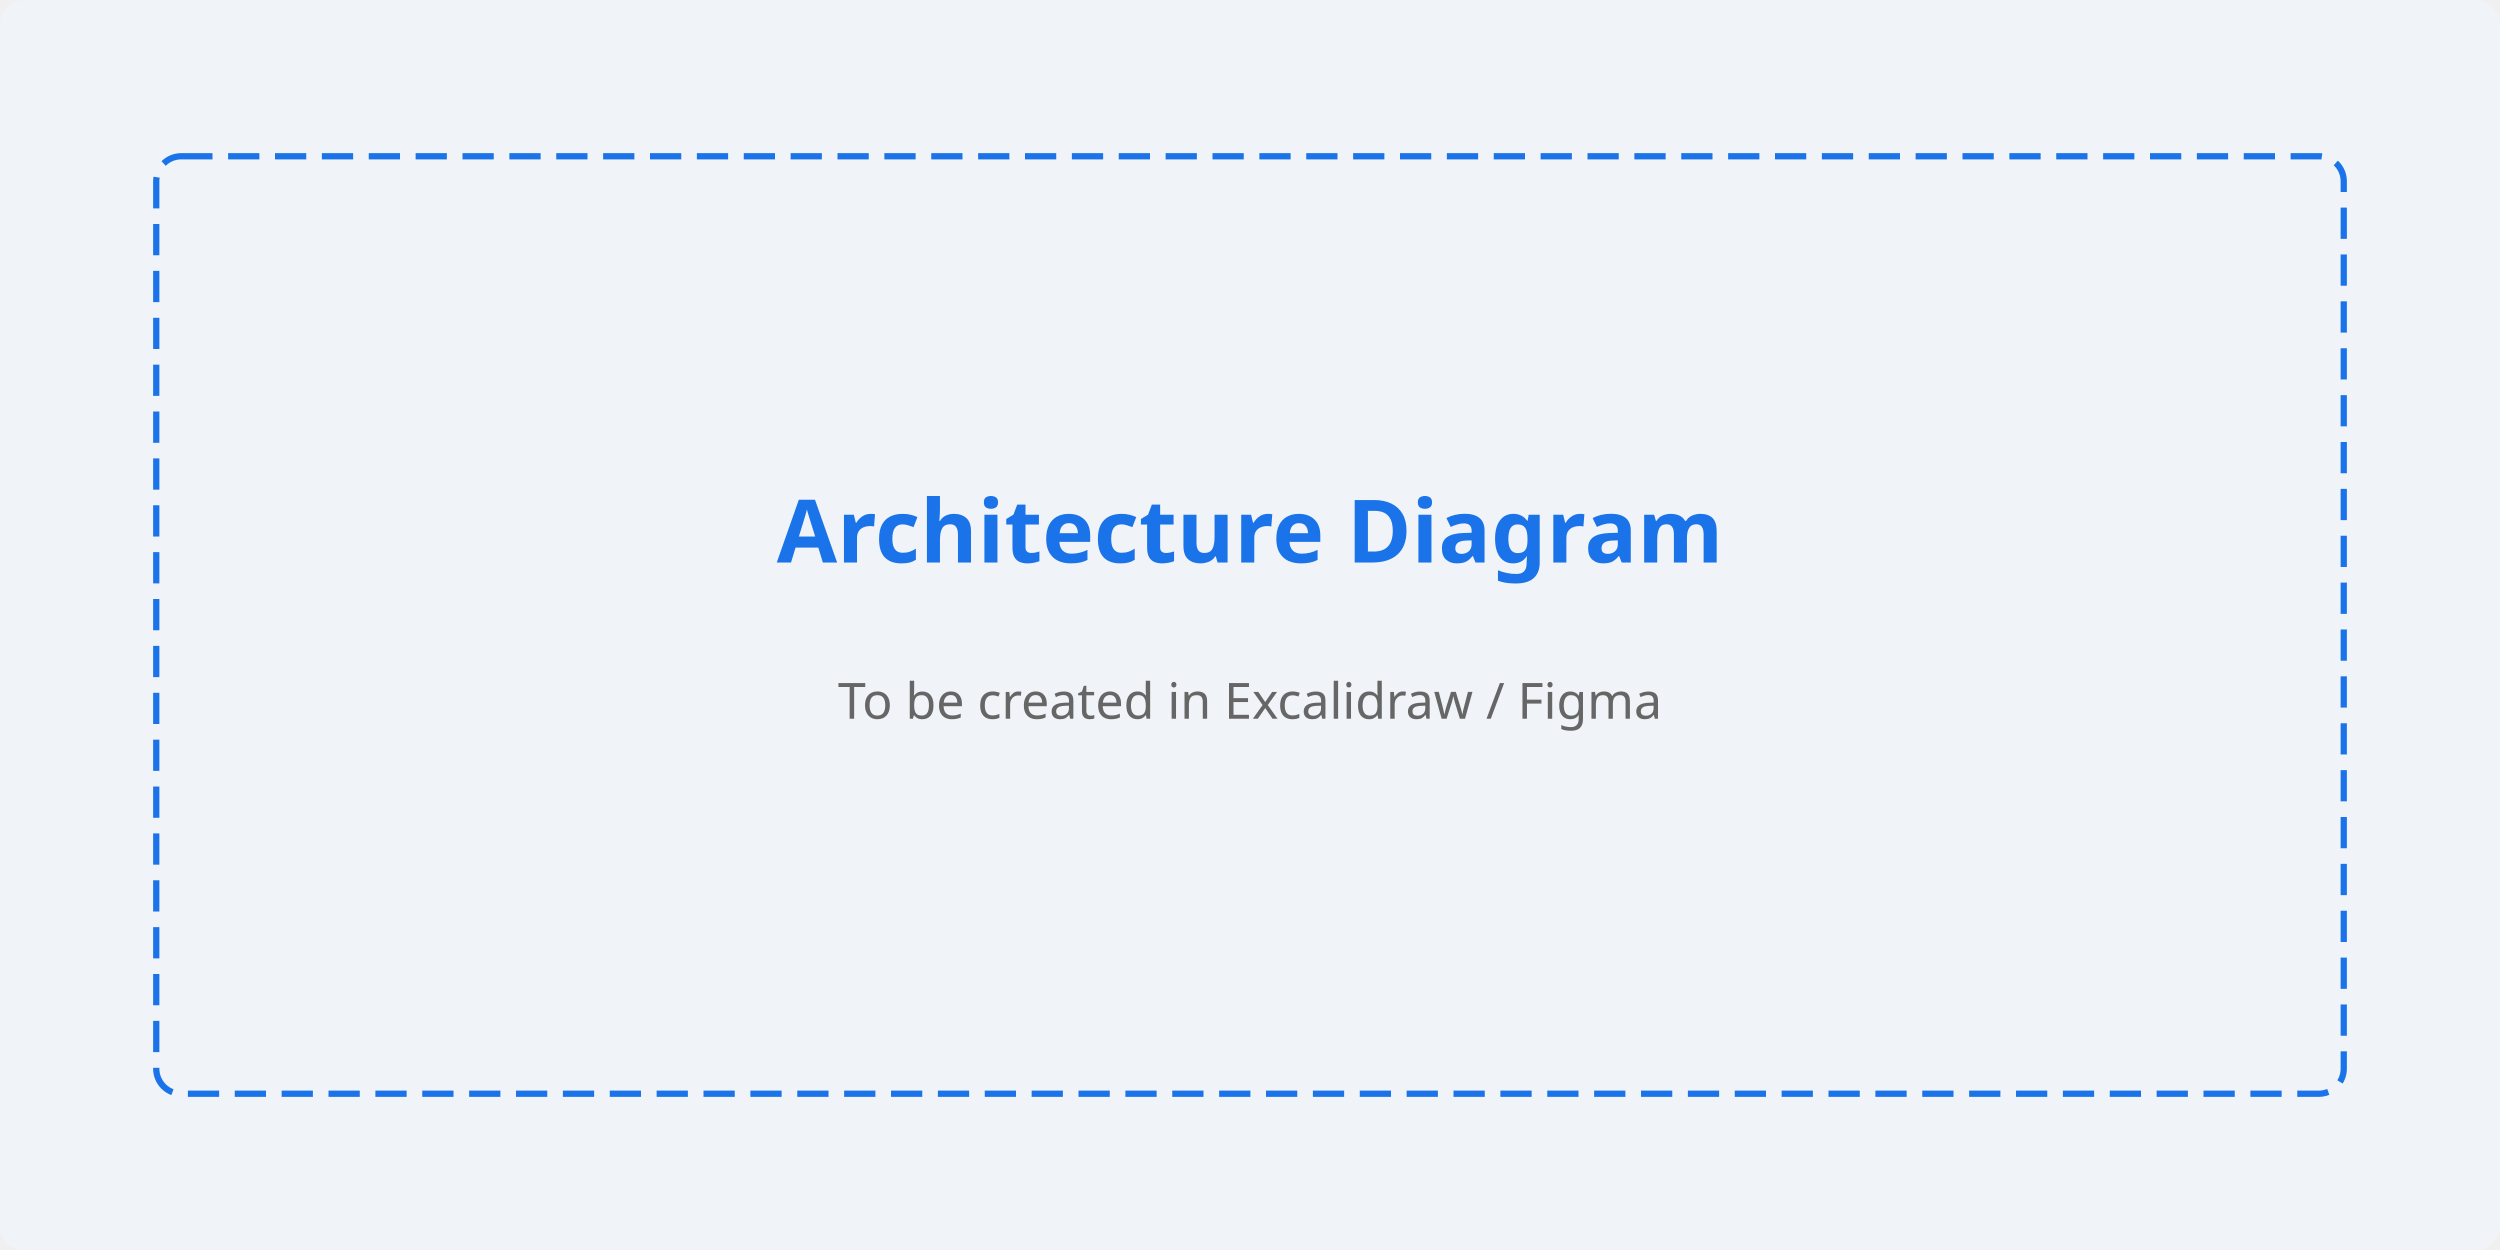
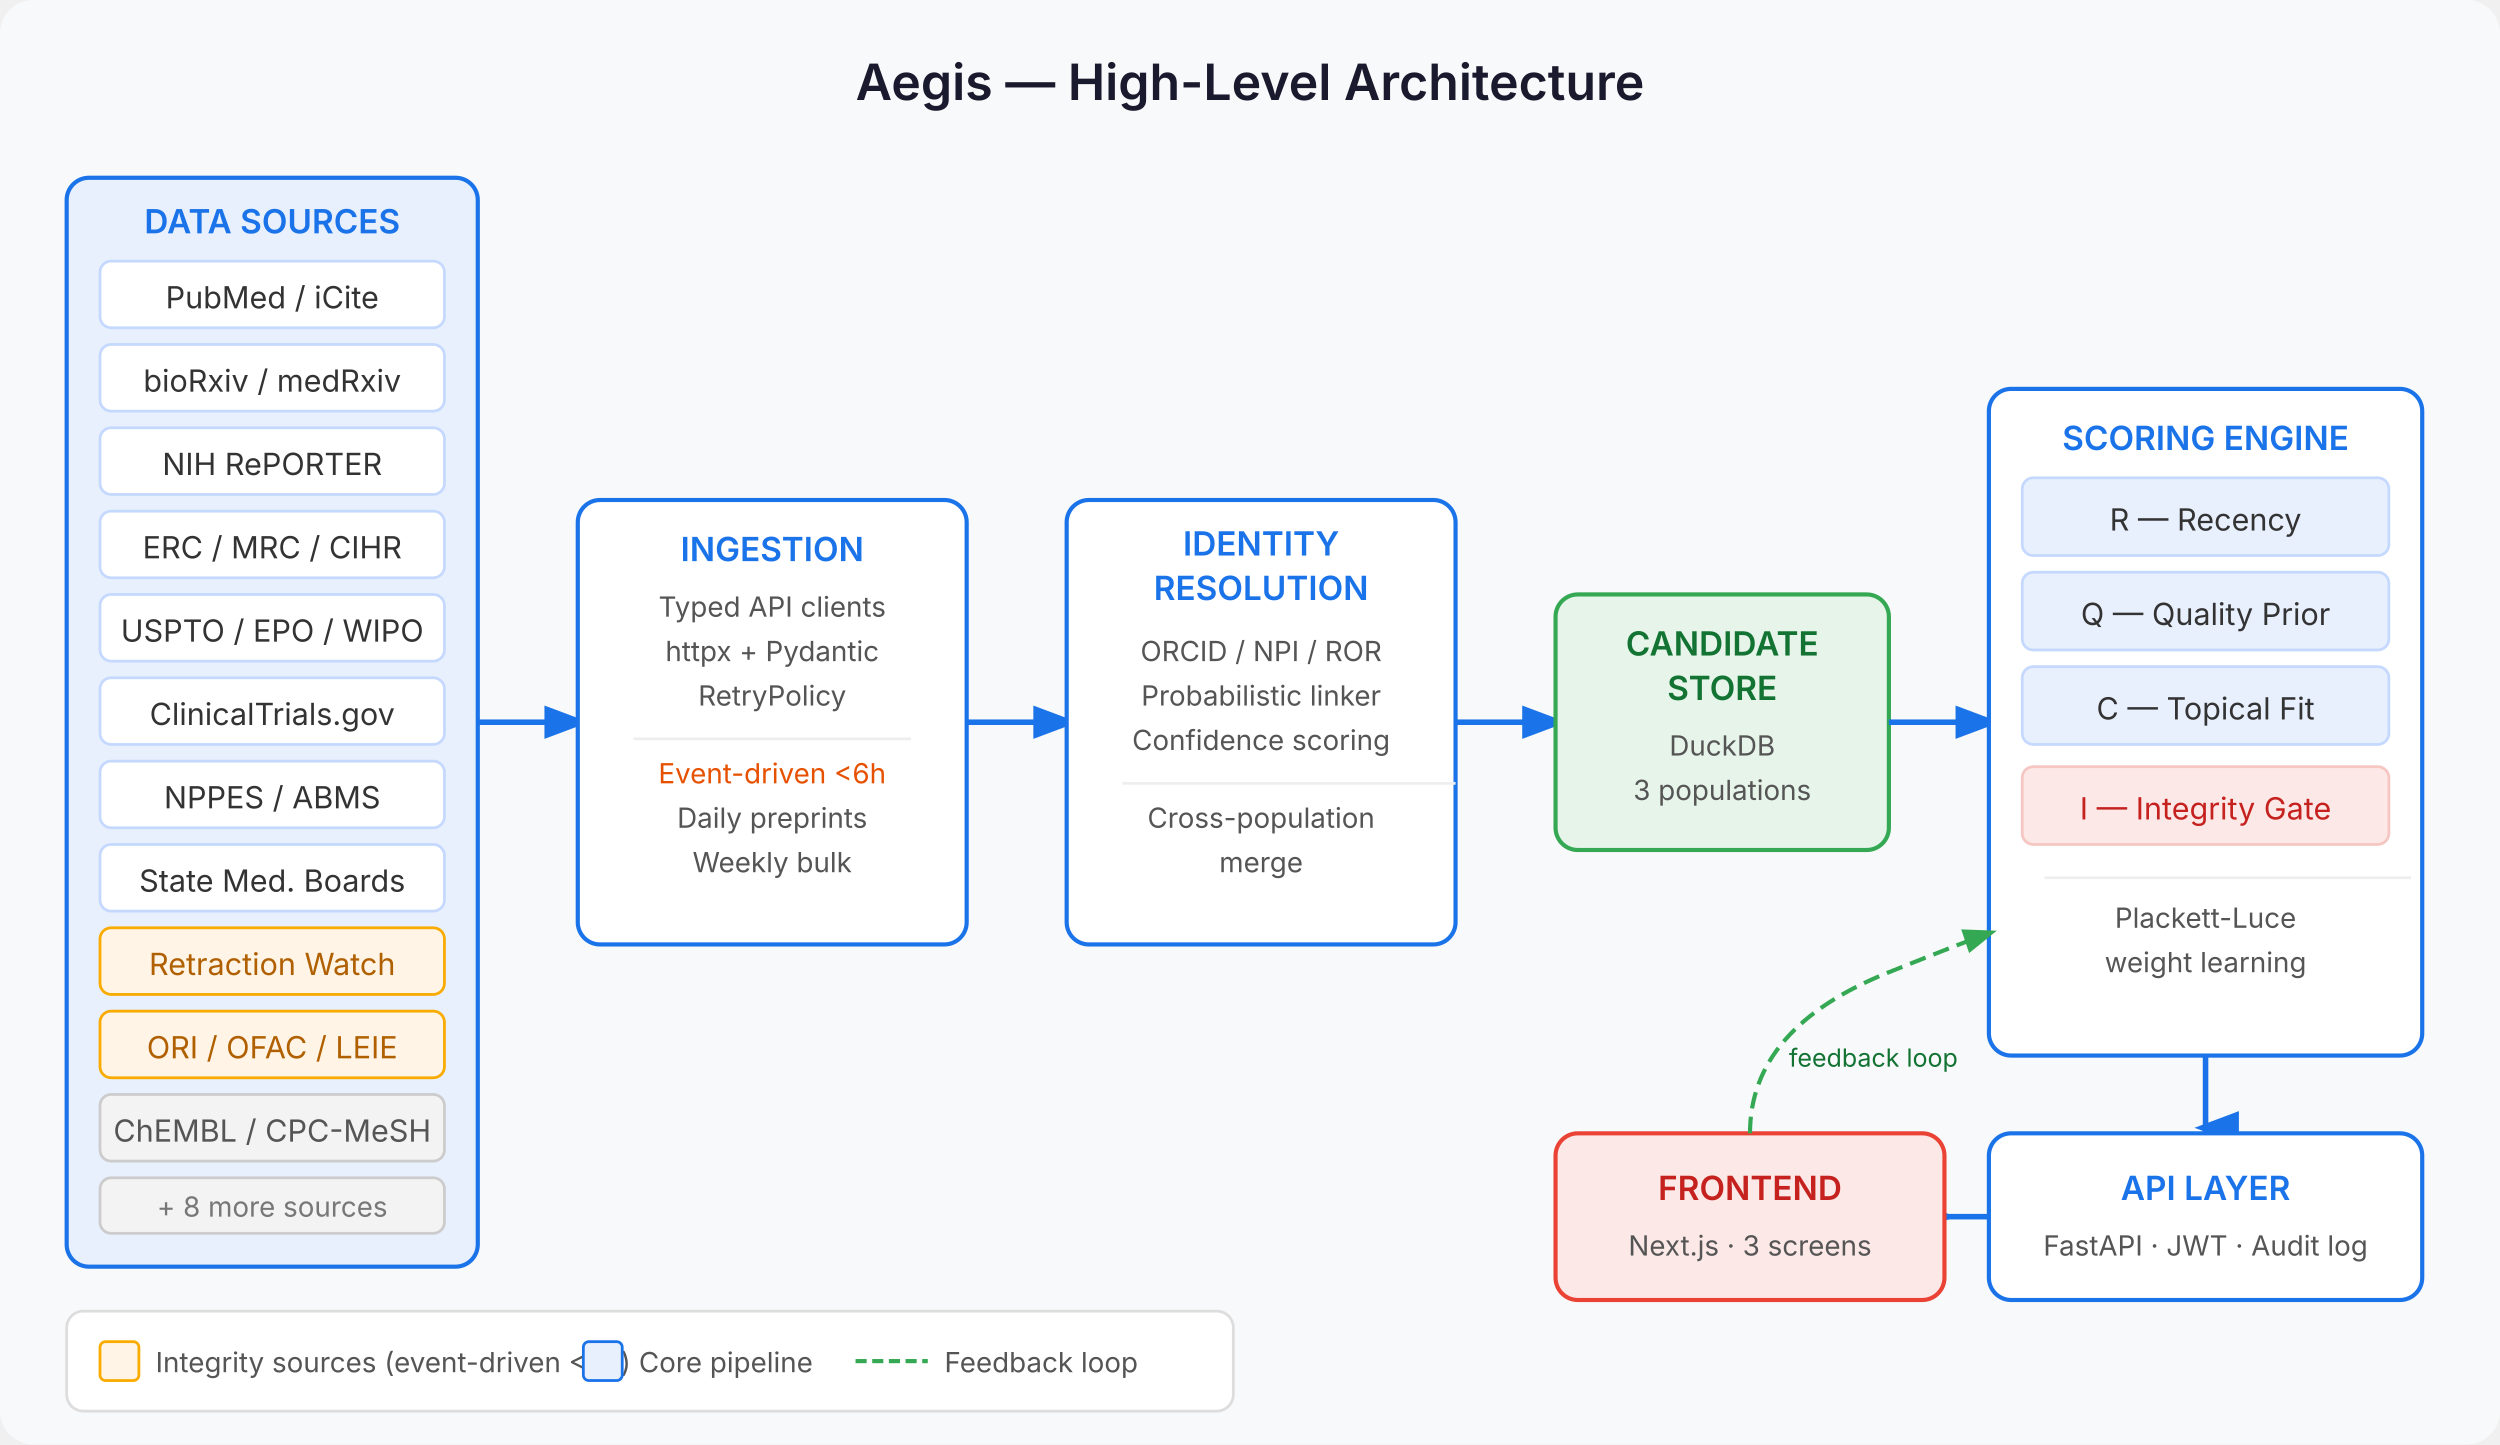
- <svg xmlns="http://www.w3.org/2000/svg" width="800" height="400" viewBox="0 0 800 400">
-   <rect width="800" height="400" fill="#f0f4f8" rx="8" />
-   <rect x="50" y="50" width="700" height="300" fill="none" stroke="#1a73e8" stroke-width="2" stroke-dasharray="10,5" rx="8" />
-   <text x="400" y="180" text-anchor="middle" font-family="system-ui, sans-serif" font-size="28" font-weight="bold" fill="#1a73e8">Architecture Diagram</text>
-   <text x="400" y="230" text-anchor="middle" font-family="system-ui, sans-serif" font-size="16" fill="#666">To be created in Excalidraw / Figma</text>
+ <svg xmlns="http://www.w3.org/2000/svg" width="900" height="520" viewBox="0 0 900 520" font-family="system-ui, -apple-system, sans-serif">
+   <rect width="900" height="520" fill="#f8f9fa" rx="12" />
+   <text x="450" y="36" text-anchor="middle" font-size="18" font-weight="600" fill="#1a1a2e">Aegis — High-Level Architecture</text>
+   <defs>
+     <marker id="arrow" markerWidth="8" markerHeight="8" refX="6" refY="3" orient="auto">
+       <path d="M0,0 L0,6 L8,3 z" fill="#1a73e8" />
+     </marker>
+     <marker id="arrowL" markerWidth="8" markerHeight="8" refX="2" refY="3" orient="auto">
+       <path d="M8,0 L8,6 L0,3 z" fill="#1a73e8" />
+     </marker>
+     <marker id="arrowG" markerWidth="8" markerHeight="8" refX="6" refY="3" orient="auto">
+       <path d="M0,0 L0,6 L8,3 z" fill="#34a853" />
+     </marker>
+   </defs>
+   <rect x="24" y="64" width="148" height="392" rx="8" fill="#e8f0fe" stroke="#1a73e8" stroke-width="1.5" />
+   <text x="98" y="84" text-anchor="middle" font-size="12" font-weight="600" fill="#1a73e8">DATA SOURCES</text>
+   <rect x="36" y="94" width="124" height="24" rx="4" fill="#fff" stroke="#c5d8fd" stroke-width="1" />
+   <text x="98" y="111" text-anchor="middle" font-size="11" fill="#333">PubMed / iCite</text>
+   <rect x="36" y="124" width="124" height="24" rx="4" fill="#fff" stroke="#c5d8fd" stroke-width="1" />
+   <text x="98" y="141" text-anchor="middle" font-size="11" fill="#333">bioRxiv / medRxiv</text>
+   <rect x="36" y="154" width="124" height="24" rx="4" fill="#fff" stroke="#c5d8fd" stroke-width="1" />
+   <text x="98" y="171" text-anchor="middle" font-size="11" fill="#333">NIH RePORTER</text>
+   <rect x="36" y="184" width="124" height="24" rx="4" fill="#fff" stroke="#c5d8fd" stroke-width="1" />
+   <text x="98" y="201" text-anchor="middle" font-size="11" fill="#333">ERC / MRC / CIHR</text>
+   <rect x="36" y="214" width="124" height="24" rx="4" fill="#fff" stroke="#c5d8fd" stroke-width="1" />
+   <text x="98" y="231" text-anchor="middle" font-size="11" fill="#333">USPTO / EPO / WIPO</text>
+   <rect x="36" y="244" width="124" height="24" rx="4" fill="#fff" stroke="#c5d8fd" stroke-width="1" />
+   <text x="98" y="261" text-anchor="middle" font-size="11" fill="#333">ClinicalTrials.gov</text>
+   <rect x="36" y="274" width="124" height="24" rx="4" fill="#fff" stroke="#c5d8fd" stroke-width="1" />
+   <text x="98" y="291" text-anchor="middle" font-size="11" fill="#333">NPPES / ABMS</text>
+   <rect x="36" y="304" width="124" height="24" rx="4" fill="#fff" stroke="#c5d8fd" stroke-width="1" />
+   <text x="98" y="321" text-anchor="middle" font-size="11" fill="#333">State Med. Boards</text>
+   <rect x="36" y="334" width="124" height="24" rx="4" fill="#fff4e5" stroke="#f9ab00" stroke-width="1" />
+   <text x="98" y="351" text-anchor="middle" font-size="11" fill="#b06000">Retraction Watch</text>
+   <rect x="36" y="364" width="124" height="24" rx="4" fill="#fff4e5" stroke="#f9ab00" stroke-width="1" />
+   <text x="98" y="381" text-anchor="middle" font-size="11" fill="#b06000">ORI / OFAC / LEIE</text>
+   <rect x="36" y="394" width="124" height="24" rx="4" fill="#f3f3f3" stroke="#ccc" stroke-width="1" />
+   <text x="98" y="411" text-anchor="middle" font-size="11" fill="#555">ChEMBL / CPC-MeSH</text>
+   <rect x="36" y="424" width="124" height="20" rx="4" fill="#f3f3f3" stroke="#ccc" stroke-width="1" />
+   <text x="98" y="438" text-anchor="middle" font-size="10" fill="#777">+ 8 more sources</text>
+   <line x1="172" y1="260" x2="208" y2="260" stroke="#1a73e8" stroke-width="2" marker-end="url(#arrow)" />
+   <rect x="208" y="180" width="140" height="160" rx="8" fill="#fff" stroke="#1a73e8" stroke-width="1.5" />
+   <text x="278" y="202" text-anchor="middle" font-size="12" font-weight="600" fill="#1a73e8">INGESTION</text>
+   <text x="278" y="222" text-anchor="middle" font-size="10" fill="#555">Typed API clients</text>
+   <text x="278" y="238" text-anchor="middle" font-size="10" fill="#555">httpx + Pydantic</text>
+   <text x="278" y="254" text-anchor="middle" font-size="10" fill="#555">RetryPolicy</text>
+   <line x1="228" y1="266" x2="328" y2="266" stroke="#eee" stroke-width="1" />
+   <text x="278" y="282" text-anchor="middle" font-size="10" fill="#e65100">Event-driven &lt;6h</text>
+   <text x="278" y="298" text-anchor="middle" font-size="10" fill="#555">Daily preprints</text>
+   <text x="278" y="314" text-anchor="middle" font-size="10" fill="#555">Weekly bulk</text>
+   <line x1="348" y1="260" x2="384" y2="260" stroke="#1a73e8" stroke-width="2" marker-end="url(#arrow)" />
+   <rect x="384" y="180" width="140" height="160" rx="8" fill="#fff" stroke="#1a73e8" stroke-width="1.5" />
+   <text x="454" y="200" text-anchor="middle" font-size="12" font-weight="600" fill="#1a73e8">IDENTITY</text>
+   <text x="454" y="216" text-anchor="middle" font-size="12" font-weight="600" fill="#1a73e8">RESOLUTION</text>
+   <text x="454" y="238" text-anchor="middle" font-size="10" fill="#555">ORCID / NPI / ROR</text>
+   <text x="454" y="254" text-anchor="middle" font-size="10" fill="#555">Probabilistic linker</text>
+   <text x="454" y="270" text-anchor="middle" font-size="10" fill="#555">Confidence scoring</text>
+   <line x1="404" y1="282" x2="524" y2="282" stroke="#eee" stroke-width="1" />
+   <text x="454" y="298" text-anchor="middle" font-size="10" fill="#555">Cross-population</text>
+   <text x="454" y="314" text-anchor="middle" font-size="10" fill="#555">merge</text>
+   <line x1="524" y1="260" x2="560" y2="260" stroke="#1a73e8" stroke-width="2" marker-end="url(#arrow)" />
+   <rect x="560" y="214" width="120" height="92" rx="8" fill="#e6f4ea" stroke="#34a853" stroke-width="1.5" />
+   <text x="620" y="236" text-anchor="middle" font-size="12" font-weight="600" fill="#137333">CANDIDATE</text>
+   <text x="620" y="252" text-anchor="middle" font-size="12" font-weight="600" fill="#137333">STORE</text>
+   <text x="620" y="272" text-anchor="middle" font-size="10" fill="#555">DuckDB</text>
+   <text x="620" y="288" text-anchor="middle" font-size="10" fill="#555">3 populations</text>
+   <line x1="680" y1="260" x2="716" y2="260" stroke="#1a73e8" stroke-width="2" marker-end="url(#arrow)" />
+   <rect x="716" y="140" width="156" height="240" rx="8" fill="#fff" stroke="#1a73e8" stroke-width="1.5" />
+   <text x="794" y="162" text-anchor="middle" font-size="12" font-weight="600" fill="#1a73e8">SCORING ENGINE</text>
+   <rect x="728" y="172" width="132" height="28" rx="4" fill="#e8f0fe" stroke="#c5d8fd" stroke-width="1" />
+   <text x="794" y="191" text-anchor="middle" font-size="11" fill="#333">R — Recency</text>
+   <rect x="728" y="206" width="132" height="28" rx="4" fill="#e8f0fe" stroke="#c5d8fd" stroke-width="1" />
+   <text x="794" y="225" text-anchor="middle" font-size="11" fill="#333">Q — Quality Prior</text>
+   <rect x="728" y="240" width="132" height="28" rx="4" fill="#e8f0fe" stroke="#c5d8fd" stroke-width="1" />
+   <text x="794" y="259" text-anchor="middle" font-size="11" fill="#333">C — Topical Fit</text>
+   <rect x="728" y="276" width="132" height="28" rx="4" fill="#fce8e6" stroke="#f5c6c2" stroke-width="1" />
+   <text x="794" y="295" text-anchor="middle" font-size="11" fill="#c5221f">I — Integrity Gate</text>
+   <line x1="736" y1="316" x2="868" y2="316" stroke="#eee" stroke-width="1" />
+   <text x="794" y="334" text-anchor="middle" font-size="10" fill="#555">Plackett-Luce</text>
+   <text x="794" y="350" text-anchor="middle" font-size="10" fill="#555">weight learning</text>
+   <line x1="794" y1="380" x2="794" y2="408" stroke="#1a73e8" stroke-width="2" marker-end="url(#arrowDown)" />
+   <rect x="716" y="408" width="156" height="60" rx="8" fill="#fff" stroke="#1a73e8" stroke-width="1.5" />
+   <text x="794" y="432" text-anchor="middle" font-size="12" font-weight="600" fill="#1a73e8">API LAYER</text>
+   <text x="794" y="452" text-anchor="middle" font-size="10" fill="#555">FastAPI · JWT · Audit log</text>
+   <line x1="716" y1="438" x2="700" y2="438" stroke="#1a73e8" stroke-width="2" marker-end="url(#arrowL)" />
+   <rect x="560" y="408" width="140" height="60" rx="8" fill="#fce8e6" stroke="#ea4335" stroke-width="1.5" />
+   <text x="630" y="432" text-anchor="middle" font-size="12" font-weight="600" fill="#c5221f">FRONTEND</text>
+   <text x="630" y="452" text-anchor="middle" font-size="10" fill="#555">Next.js · 3 screens</text>
+   <path d="M 630 408 Q 630 370 680 350 Q 710 338 716 336" fill="none" stroke="#34a853" stroke-width="1.5" stroke-dasharray="6 3" marker-end="url(#arrowG)" />
+   <text x="644" y="384" font-size="9" fill="#137333">feedback loop</text>
+   <rect x="24" y="472" width="420" height="36" rx="6" fill="#fff" stroke="#ddd" stroke-width="1" />
+   <rect x="36" y="483" width="14" height="14" rx="2" fill="#fff4e5" stroke="#f9ab00" stroke-width="1" />
+   <text x="56" y="494" font-size="10" fill="#555">Integrity sources (event-driven &lt;6h)</text>
+   <rect x="210" y="483" width="14" height="14" rx="2" fill="#e8f0fe" stroke="#1a73e8" stroke-width="1" />
+   <text x="230" y="494" font-size="10" fill="#555">Core pipeline</text>
+   <line x1="308" y1="490" x2="334" y2="490" stroke="#34a853" stroke-width="1.5" stroke-dasharray="4 2" />
+   <text x="340" y="494" font-size="10" fill="#555">Feedback loop</text>
+   <defs>
+     <marker id="arrowDown" markerWidth="8" markerHeight="8" refX="4" refY="6" orient="auto">
+       <path d="M0,0 L6,0 L3,8 z" fill="#1a73e8" />
+     </marker>
+   </defs>
</svg>
